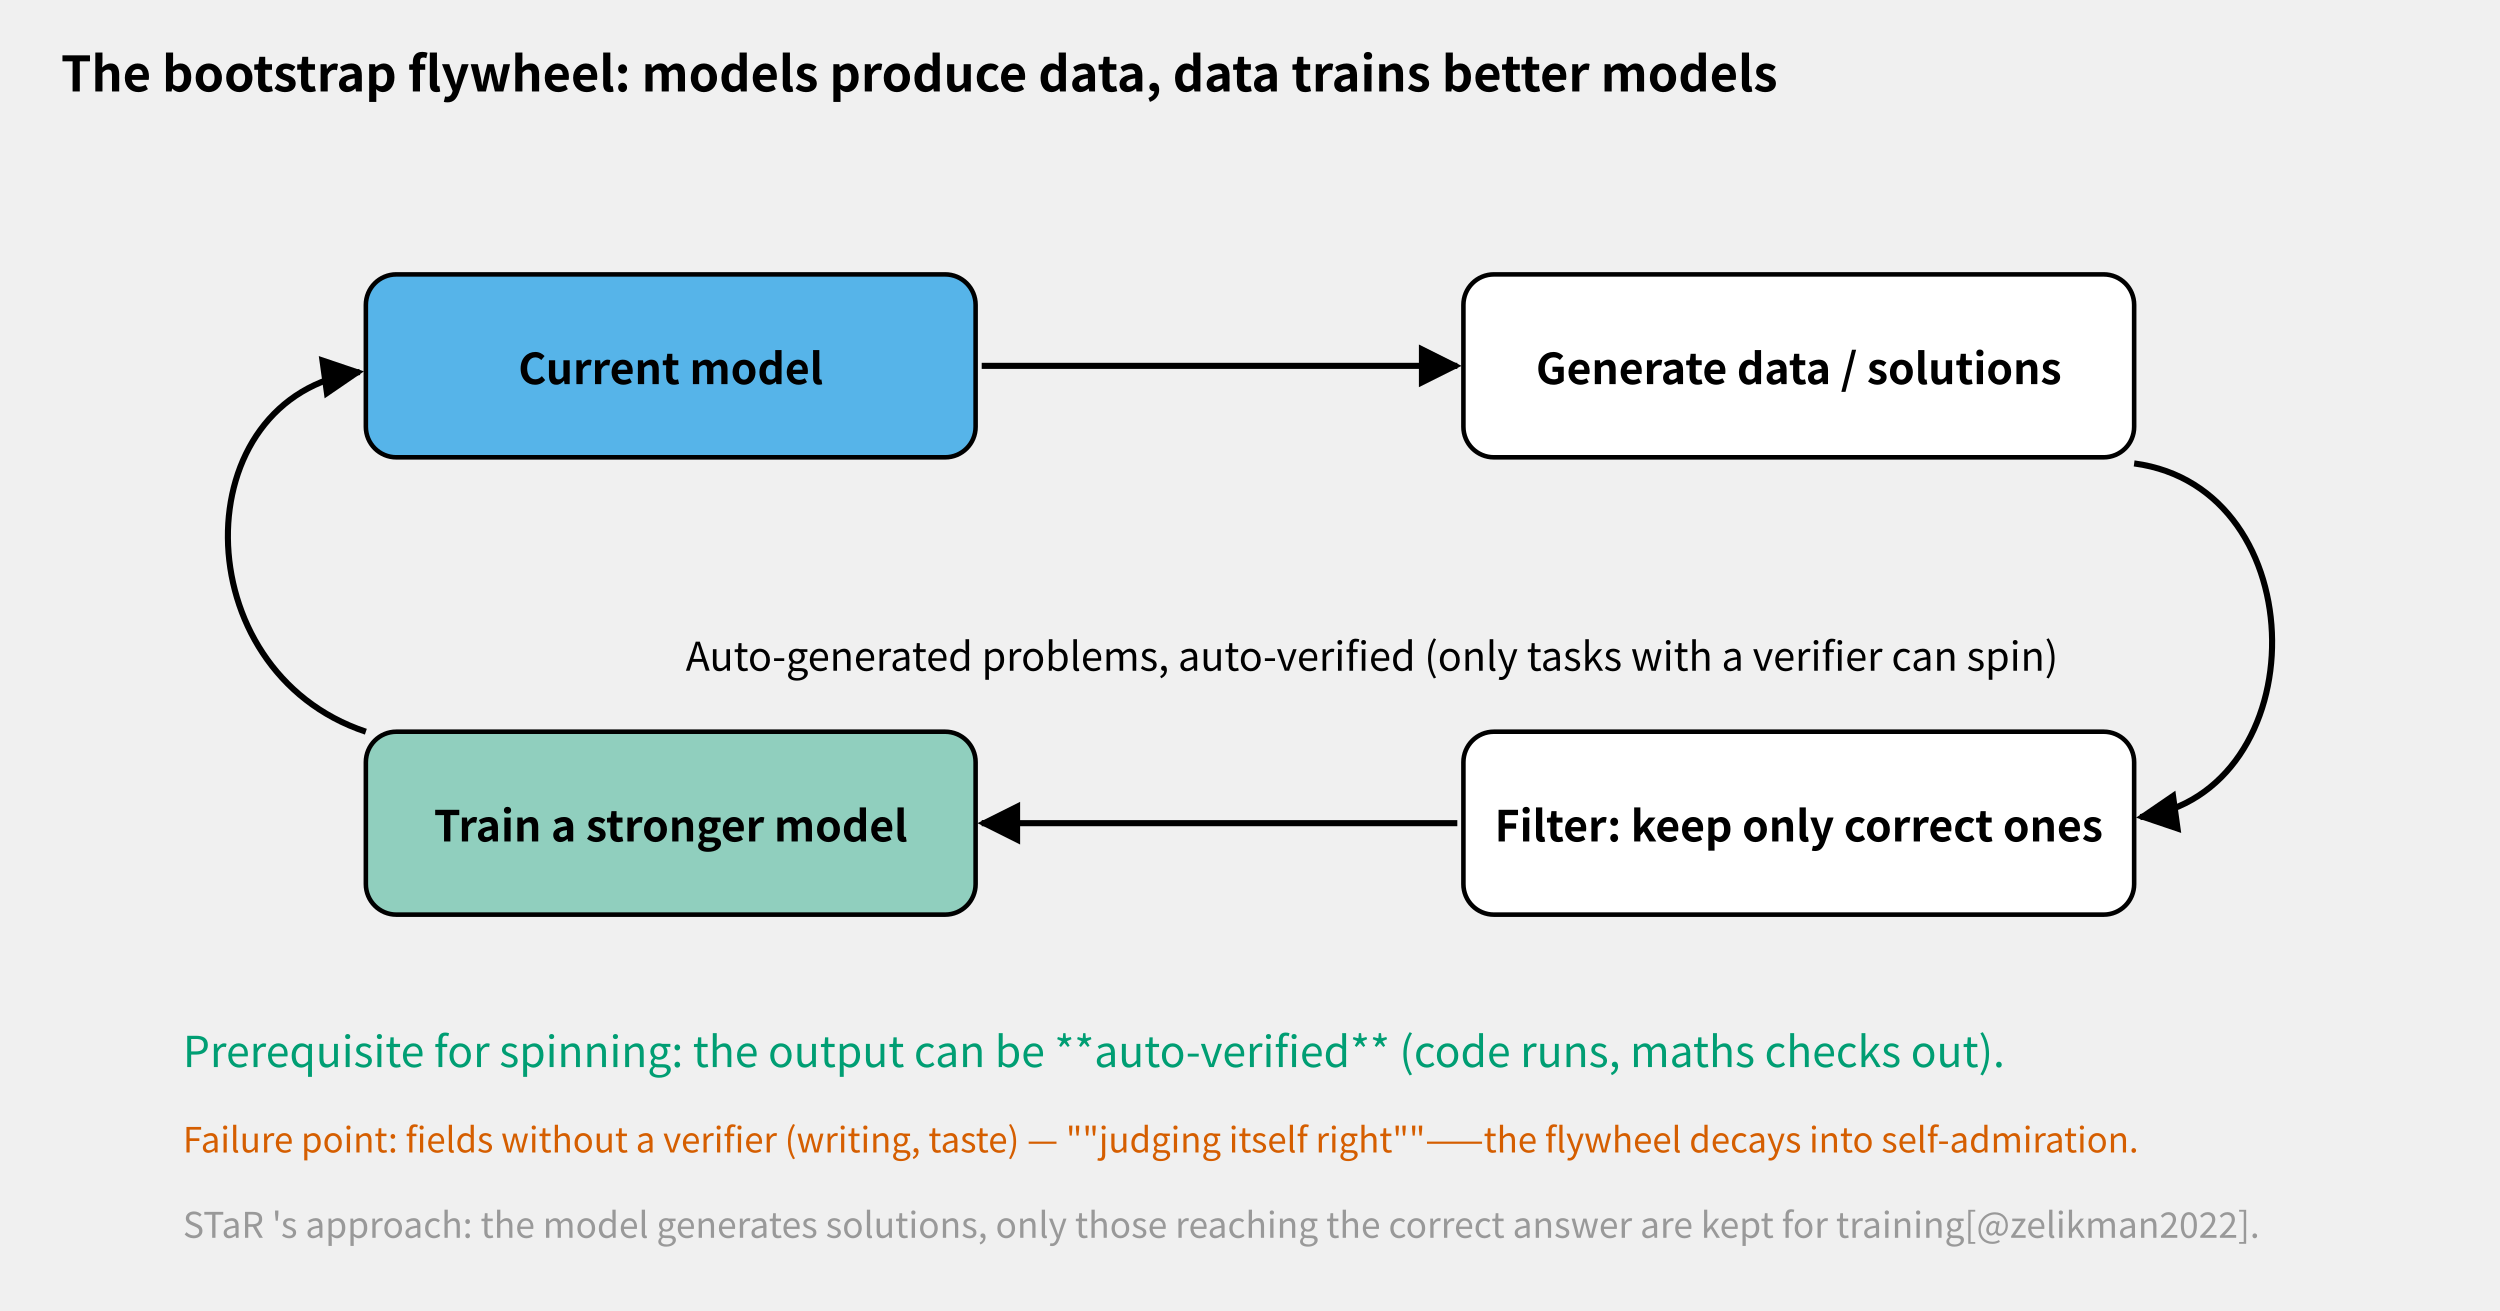
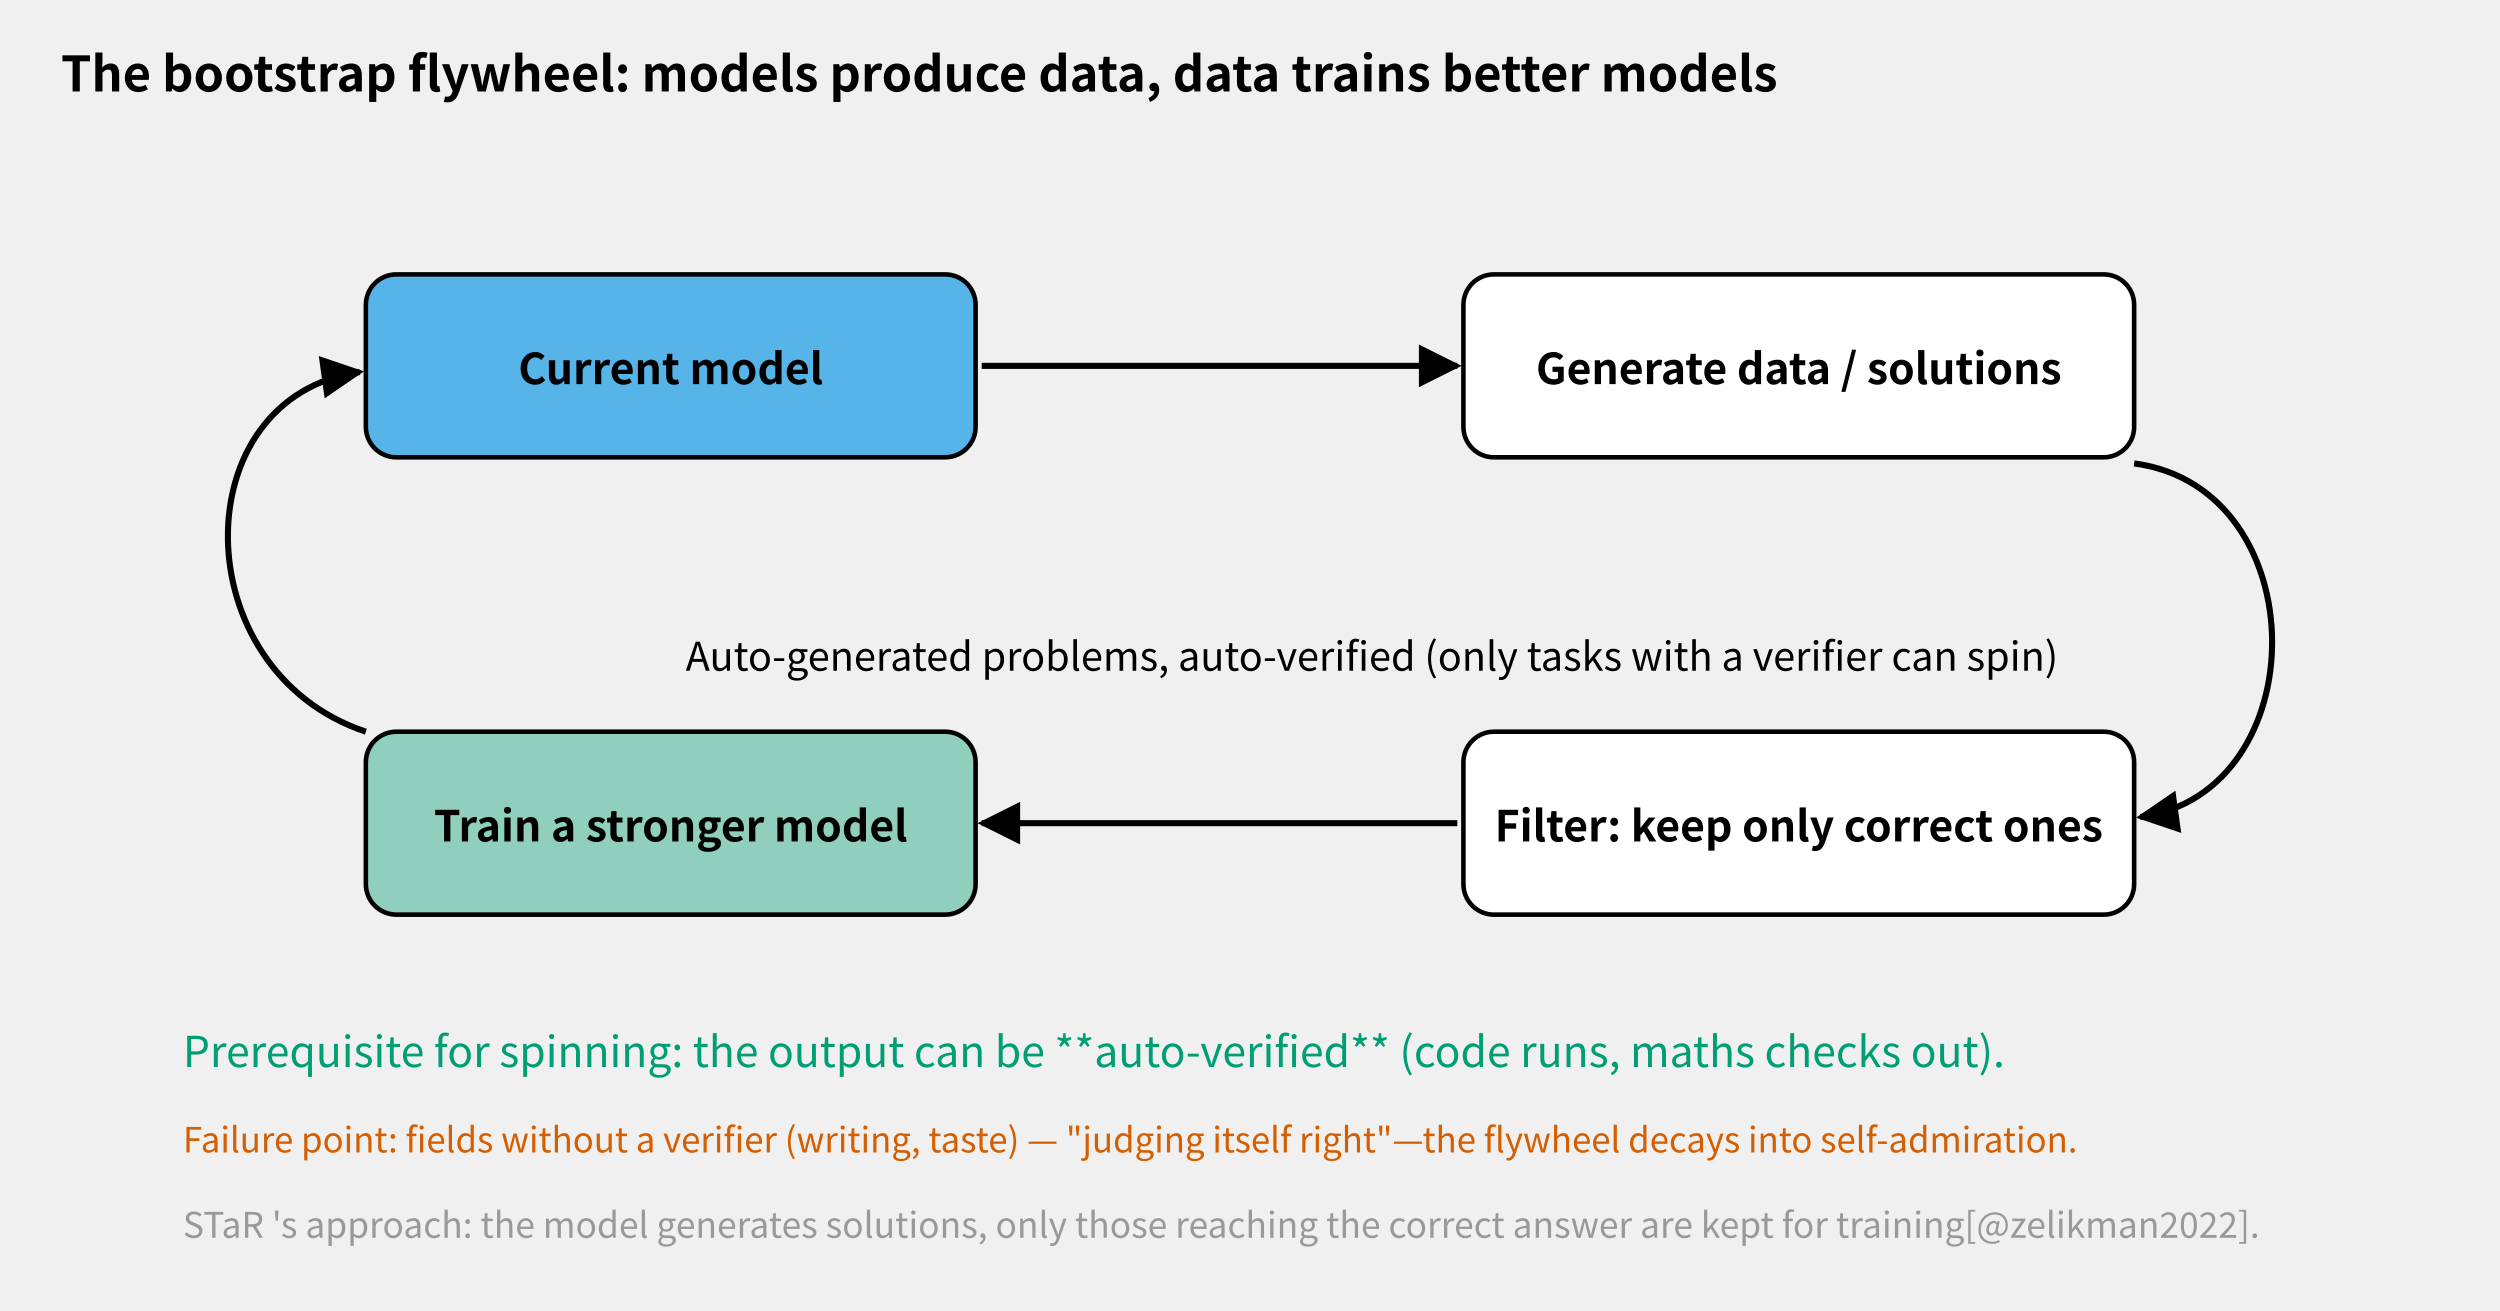
<svg xmlns="http://www.w3.org/2000/svg" width="820" height="430" viewBox="0 0 820 430">
  <defs>
    <marker id="arr" viewBox="0 0 10 10" refX="9" refY="5" markerWidth="7" markerHeight="7" orient="auto-start-reverse">
      <path d="M 0 0 L 10 5 L 0 10 z" fill="#000000" />
    </marker>
  </defs>
  <text x="20" y="30" font-size="16" font-weight="bold" fill="#000000" font-family="Noto Sans CJK SC, sans-serif">The bootstrap flywheel: models produce data, data trains better models</text>
  <g font-family="Noto Sans CJK SC, sans-serif" font-size="14" fill="#000000">
    <rect x="120" y="90" width="200" height="60" rx="10" fill="#56B4E9" stroke="#000000" stroke-width="1.5" />
    <text x="220" y="126" text-anchor="middle" font-weight="bold">Current model</text>
    <rect x="480" y="90" width="220" height="60" rx="10" fill="#ffffff" stroke="#000000" stroke-width="1.5" />
    <text x="590" y="126" text-anchor="middle" font-weight="bold">Generate data / solutions</text>
    <rect x="480" y="240" width="220" height="60" rx="10" fill="#ffffff" stroke="#000000" stroke-width="1.5" />
    <text x="590" y="276" text-anchor="middle" font-weight="bold">Filter: keep only correct ones</text>
    <rect x="120" y="240" width="200" height="60" rx="10" fill="#009E73" fill-opacity="0.4" stroke="#000000" stroke-width="1.5" />
    <text x="220" y="276" text-anchor="middle" font-weight="bold">Train a stronger model</text>
  </g>
  <path d="M 322 120 L 478 120" stroke="#000000" stroke-width="2" marker-end="url(#arr)" />
  <path d="M 700 152 C 760 160 760 260 702 268" stroke="#000000" stroke-width="2" fill="none" marker-end="url(#arr)" />
  <path d="M 478 270 L 322 270" stroke="#000000" stroke-width="2" marker-end="url(#arr)" />
  <path d="M 120 240 C 60 220 60 130 118 122" stroke="#000000" stroke-width="2" fill="none" marker-end="url(#arr)" />
  <text x="450" y="220" font-size="13" text-anchor="middle" fill="#000000" font-family="Noto Sans CJK SC, sans-serif">Auto-generated problems, auto-verified (only tasks with a verifier can spin)</text>
  <g font-size="14" font-family="Noto Sans CJK SC, sans-serif" fill="#000000">
    <text x="60" y="350" fill="#009E73">Prerequisite for spinning: the output can be **auto-verified** (code runs, maths checks out).</text>
-     <text x="60" y="378" fill="#D55E00" font-size="11.4">Failure point: fields without a verifier (writing, taste) — ""judging itself right""——the flywheel decays into self-admiration.</text>
+     <text x="60" y="378" fill="#D55E00" font-size="11.4">Failure point: fields without a verifier (writing, taste) — "judging itself right"—the flywheel decays into self-admiration.</text>
    <text x="60" y="406" fill="#999999" font-size="11.6">STaR 's approach: the model generates solutions, only those reaching the correct answer are kept for training[@zelikman2022].</text>
  </g>
</svg>
